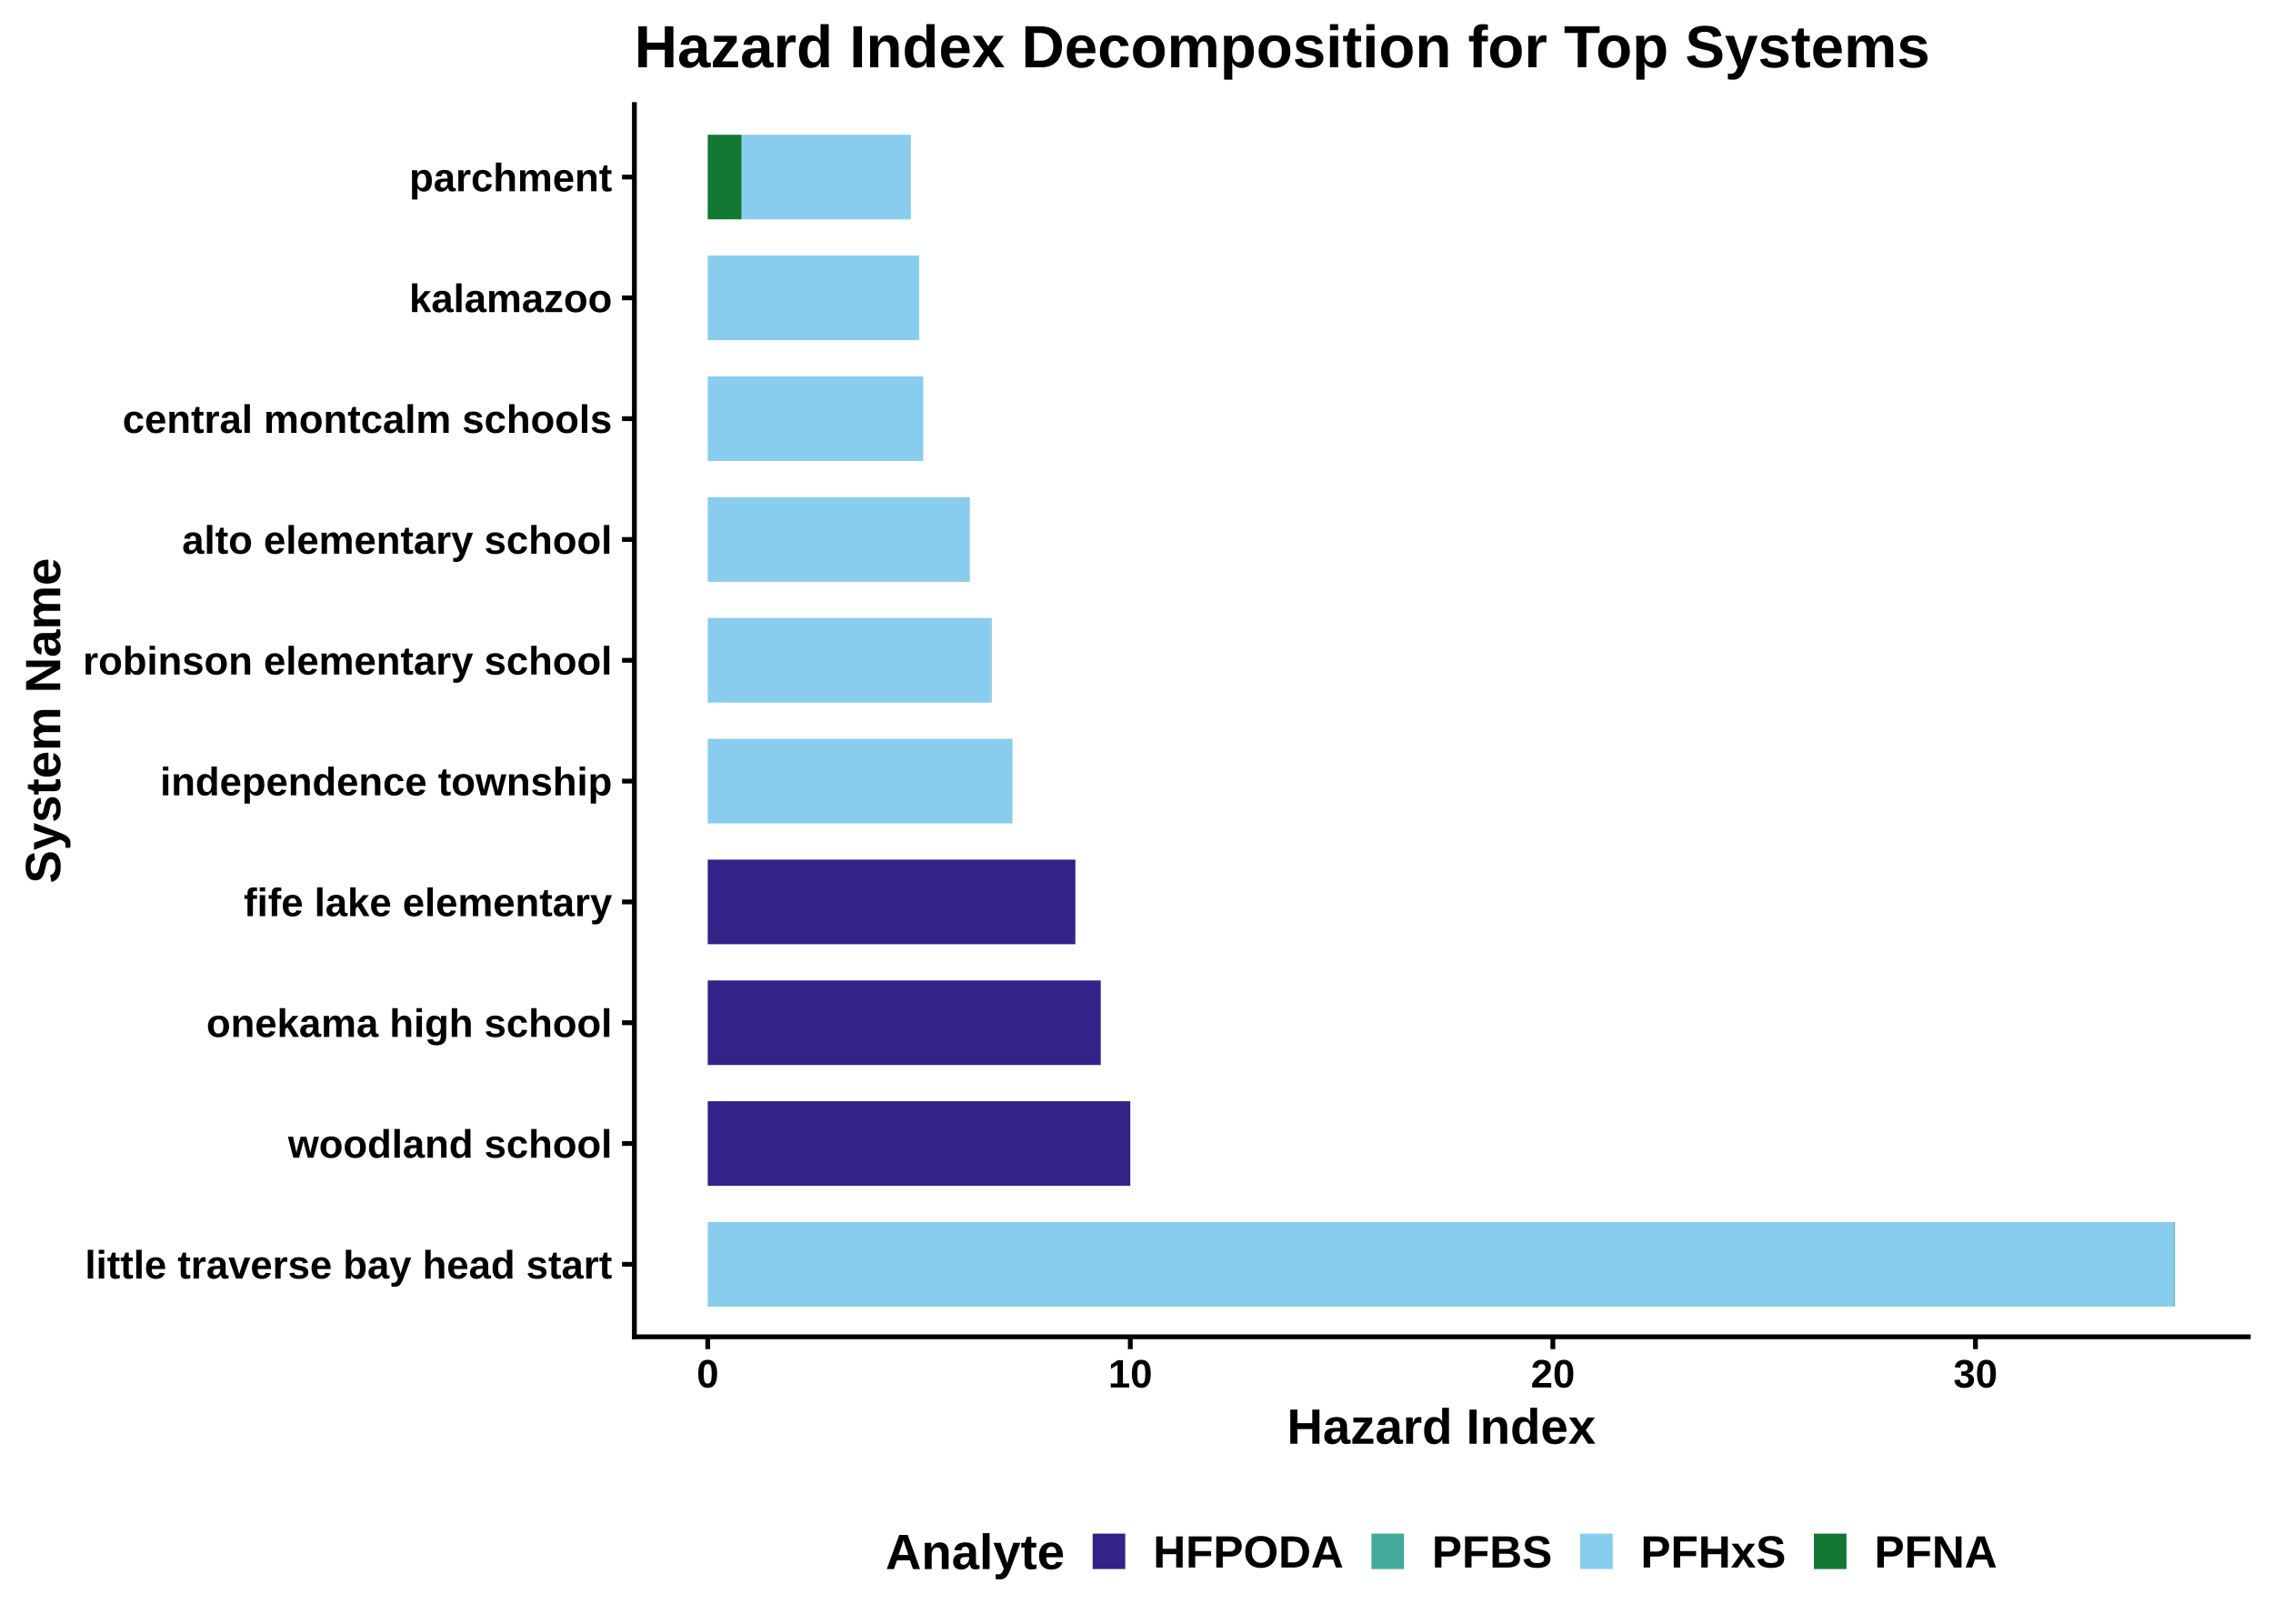
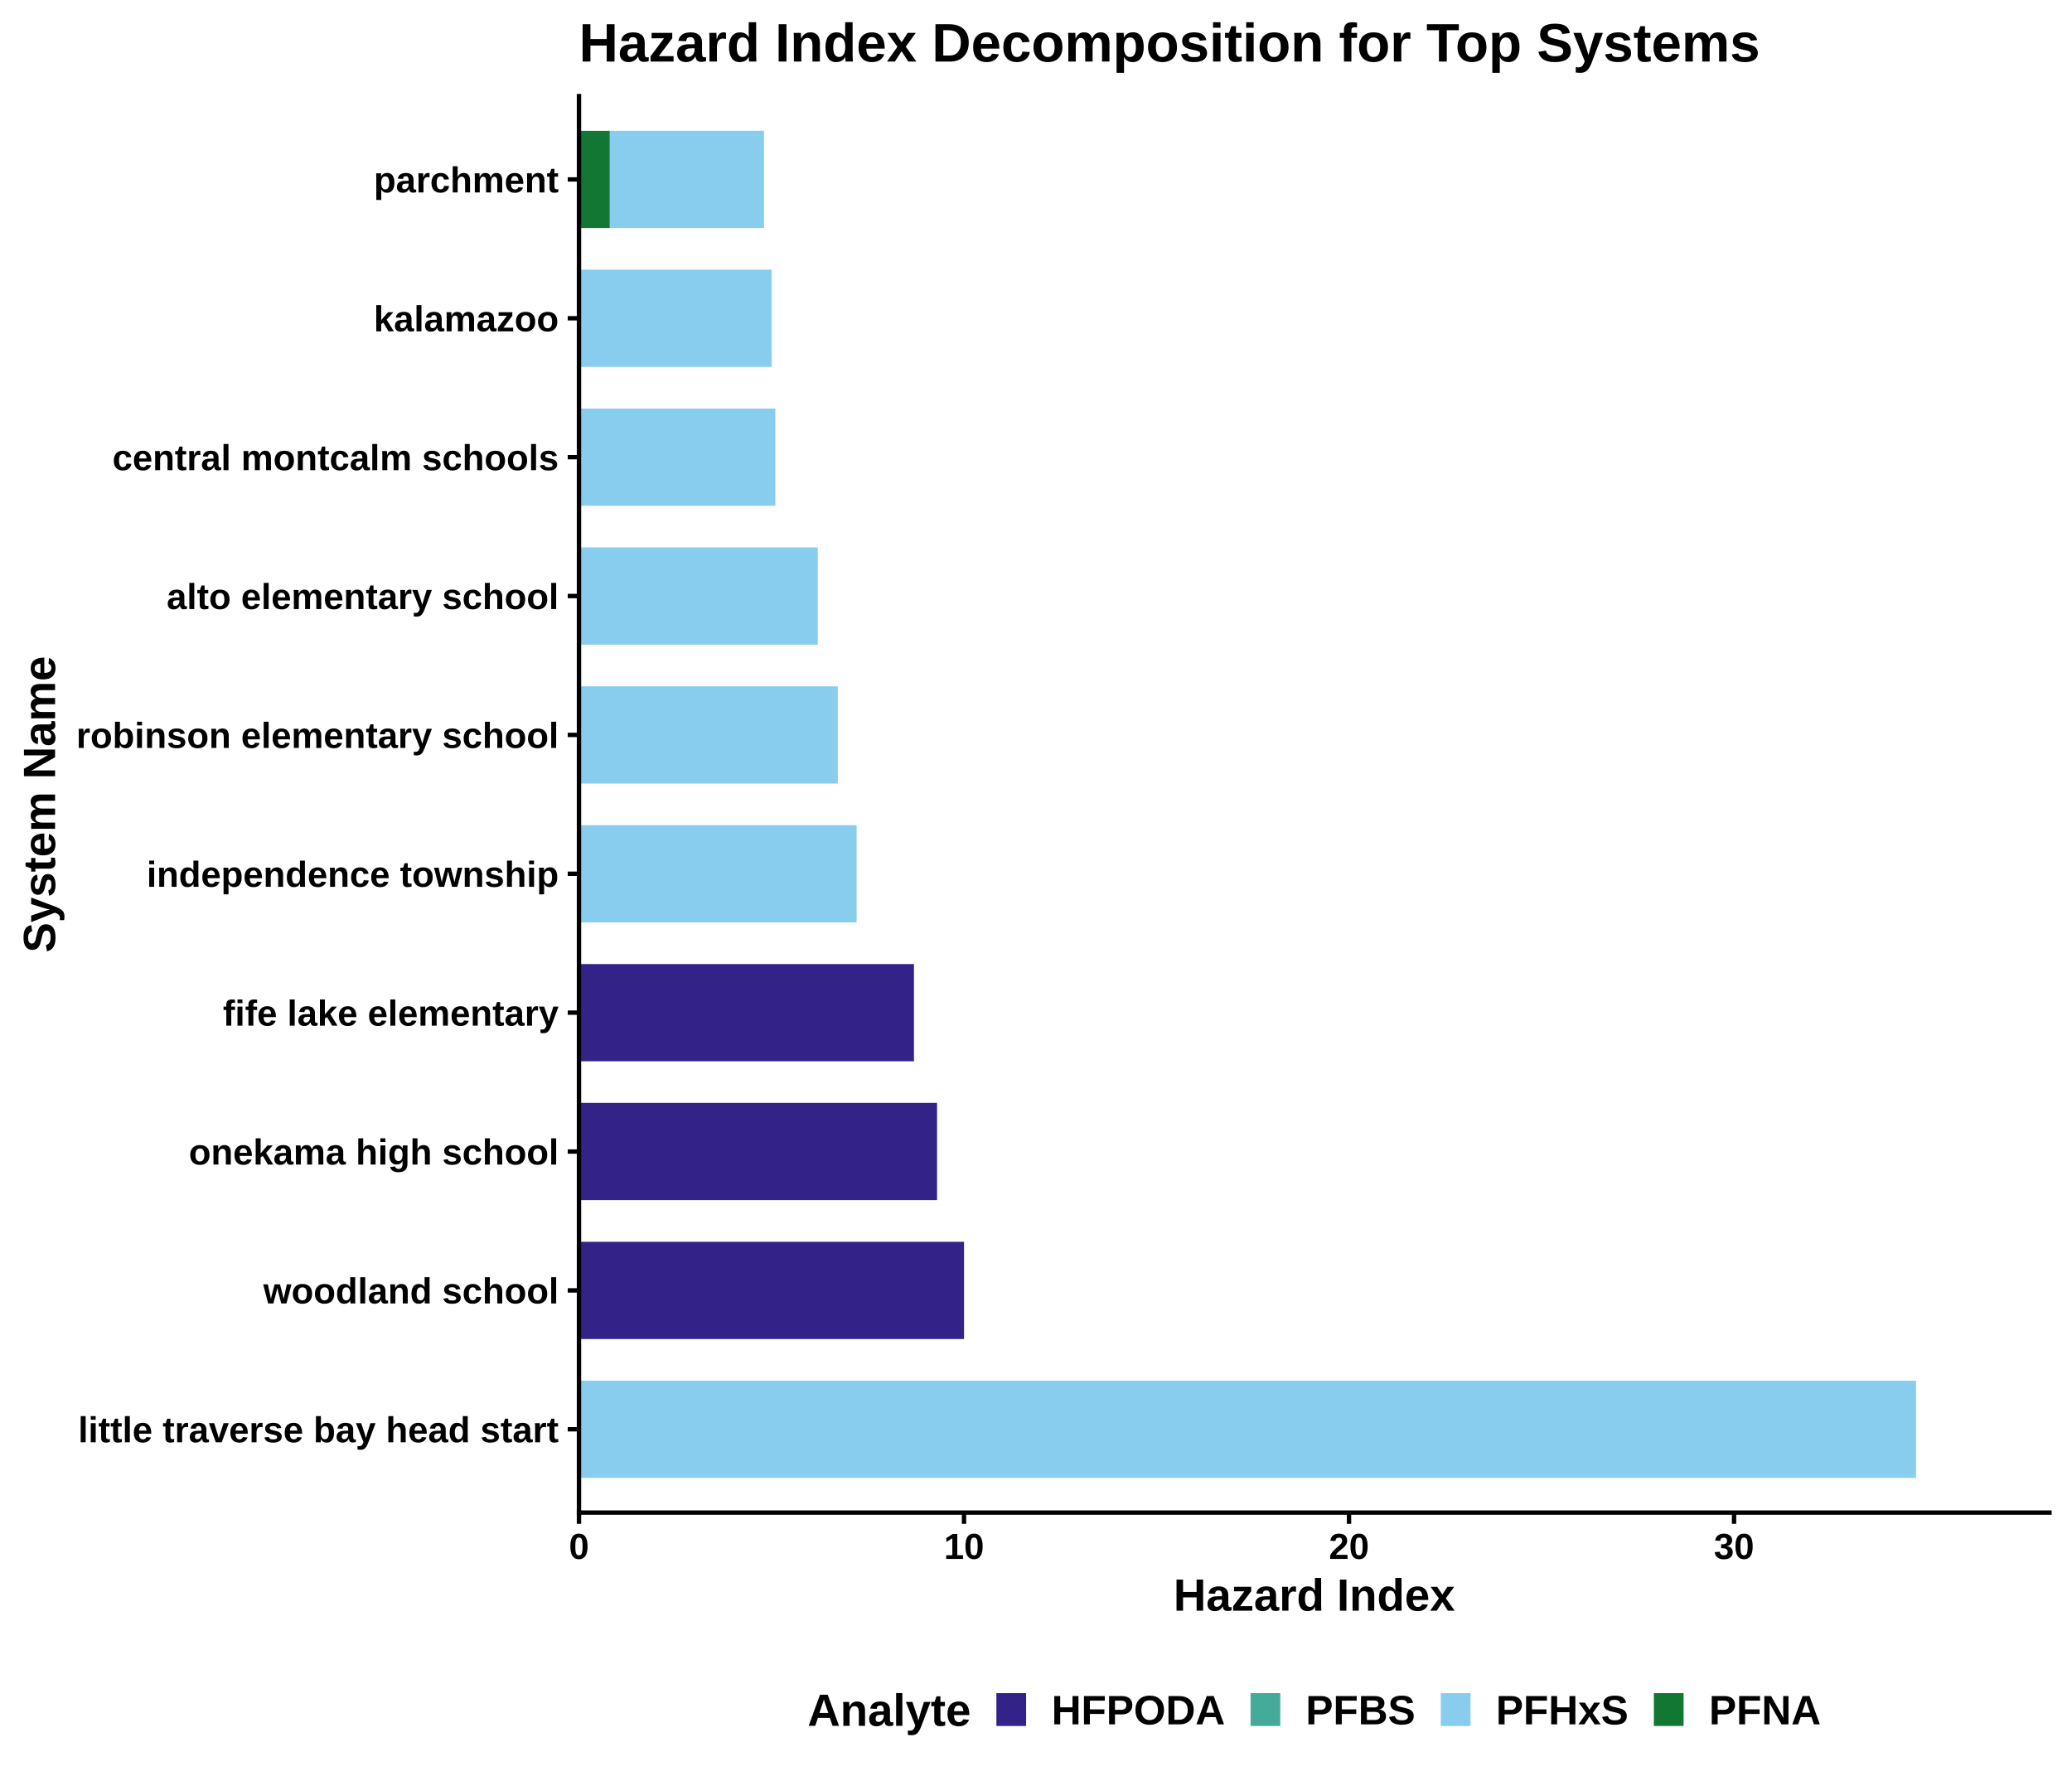
- <svg xmlns="http://www.w3.org/2000/svg" width="1008.00pt" height="720.00pt" viewBox="0 0 1008.00 720.00">
-   <g class="svglite">
-     <defs>
-       <style type="text/css">
+ <svg xmlns="http://www.w3.org/2000/svg" class="svglite" width="1008.00pt" height="864.00pt" viewBox="0 0 1008.00 864.00">
+   <defs>
+     <style type="text/css">
    .svglite line, .svglite polyline, .svglite polygon, .svglite path, .svglite rect, .svglite circle {
      fill: none;
      stroke: #000000;
      stroke-linecap: round;
      stroke-linejoin: round;
      stroke-miterlimit: 10.00;
    }
    .svglite text {
      white-space: pre;
    }
-     .svglite g.glyphgroup path {
-       fill: inherit;
-       stroke: none;
-     }
  </style>
-     </defs>
-     <rect width="100%" height="100%" style="stroke: none; fill: #FFFFFF;" />
-     <defs>
-       <clipPath id="cpMC4wMHwxMDA4LjAwfDAuMDB8NzIwLjAw">
-         <rect x="0.00" y="0.00" width="1008.00" height="720.00" />
-       </clipPath>
-     </defs>
-     <g clip-path="url(#cpMC4wMHwxMDA4LjAwfDAuMDB8NzIwLjAw)">
-       <rect x="0.00" y="0.00" width="1008.00" height="720.00" style="stroke-width: 2.13; stroke: none; fill: #FFFFFF;" />
-     </g>
-     <defs>
-       <clipPath id="cpMjgxLjMzfDk5Ny4wNHw0Ni4zN3w1OTIuNzc=">
-         <rect x="281.33" y="46.37" width="715.71" height="546.41" />
-       </clipPath>
-     </defs>
-     <g clip-path="url(#cpMjgxLjMzfDk5Ny4wNHw0Ni4zN3w1OTIuNzc=)">
-       <rect x="281.33" y="46.37" width="715.71" height="546.41" style="stroke-width: 2.13; stroke: none; fill: #FFFFFF;" />
-       <rect x="430.11" y="220.47" width="0.00" height="37.50" style="stroke-width: 2.13; stroke: none; stroke-linecap: butt; stroke-linejoin: miter; fill: #332288;" />
-       <rect x="430.05" y="220.47" width="0.056" height="37.50" style="stroke-width: 2.13; stroke: none; stroke-linecap: butt; stroke-linejoin: miter; fill: #44AA99;" />
-       <rect x="313.86" y="220.47" width="116.18" height="37.50" style="stroke-width: 2.13; stroke: none; stroke-linecap: butt; stroke-linejoin: miter; fill: #88CCEE;" />
-       <rect x="313.86" y="220.47" width="0.00" height="37.50" style="stroke-width: 2.13; stroke: none; stroke-linecap: butt; stroke-linejoin: miter; fill: #117733;" />
-       <rect x="409.44" y="166.90" width="0.00" height="37.50" style="stroke-width: 2.13; stroke: none; stroke-linecap: butt; stroke-linejoin: miter; fill: #332288;" />
-       <rect x="409.44" y="166.90" width="0.00" height="37.50" style="stroke-width: 2.13; stroke: none; stroke-linecap: butt; stroke-linejoin: miter; fill: #44AA99;" />
-       <rect x="313.86" y="166.90" width="95.57" height="37.50" style="stroke-width: 2.13; stroke: none; stroke-linecap: butt; stroke-linejoin: miter; fill: #88CCEE;" />
-       <rect x="313.86" y="166.90" width="0.00" height="37.50" style="stroke-width: 2.13; stroke: none; stroke-linecap: butt; stroke-linejoin: miter; fill: #117733;" />
-       <rect x="313.86" y="381.18" width="163.03" height="37.50" style="stroke-width: 2.13; stroke: none; stroke-linecap: butt; stroke-linejoin: miter; fill: #332288;" />
-       <rect x="313.86" y="381.18" width="0.00" height="37.50" style="stroke-width: 2.13; stroke: none; stroke-linecap: butt; stroke-linejoin: miter; fill: #44AA99;" />
-       <rect x="313.86" y="381.18" width="0.00" height="37.50" style="stroke-width: 2.13; stroke: none; stroke-linecap: butt; stroke-linejoin: miter; fill: #88CCEE;" />
-       <rect x="313.86" y="381.18" width="0.00" height="37.50" style="stroke-width: 2.13; stroke: none; stroke-linecap: butt; stroke-linejoin: miter; fill: #117733;" />
-       <rect x="448.92" y="327.61" width="0.00" height="37.50" style="stroke-width: 2.13; stroke: none; stroke-linecap: butt; stroke-linejoin: miter; fill: #332288;" />
-       <rect x="448.79" y="327.61" width="0.13" height="37.50" style="stroke-width: 2.13; stroke: none; stroke-linecap: butt; stroke-linejoin: miter; fill: #44AA99;" />
-       <rect x="313.86" y="327.61" width="134.92" height="37.50" style="stroke-width: 2.13; stroke: none; stroke-linecap: butt; stroke-linejoin: miter; fill: #88CCEE;" />
-       <rect x="313.86" y="327.61" width="0.00" height="37.50" style="stroke-width: 2.13; stroke: none; stroke-linecap: butt; stroke-linejoin: miter; fill: #117733;" />
-       <rect x="407.67" y="113.33" width="0.00" height="37.50" style="stroke-width: 2.13; stroke: none; stroke-linecap: butt; stroke-linejoin: miter; fill: #332288;" />
-       <rect x="407.56" y="113.33" width="0.10" height="37.50" style="stroke-width: 2.13; stroke: none; stroke-linecap: butt; stroke-linejoin: miter; fill: #44AA99;" />
-       <rect x="313.86" y="113.33" width="93.70" height="37.50" style="stroke-width: 2.13; stroke: none; stroke-linecap: butt; stroke-linejoin: miter; fill: #88CCEE;" />
-       <rect x="313.86" y="113.33" width="0.00" height="37.50" style="stroke-width: 2.13; stroke: none; stroke-linecap: butt; stroke-linejoin: miter; fill: #117733;" />
-       <rect x="964.51" y="541.88" width="0.00" height="37.50" style="stroke-width: 2.13; stroke: none; stroke-linecap: butt; stroke-linejoin: miter; fill: #332288;" />
-       <rect x="964.12" y="541.88" width="0.38" height="37.50" style="stroke-width: 2.13; stroke: none; stroke-linecap: butt; stroke-linejoin: miter; fill: #44AA99;" />
-       <rect x="313.86" y="541.88" width="650.26" height="37.50" style="stroke-width: 2.13; stroke: none; stroke-linecap: butt; stroke-linejoin: miter; fill: #88CCEE;" />
-       <rect x="313.86" y="541.88" width="0.00" height="37.50" style="stroke-width: 2.13; stroke: none; stroke-linecap: butt; stroke-linejoin: miter; fill: #117733;" />
-       <rect x="313.86" y="434.75" width="174.28" height="37.50" style="stroke-width: 2.13; stroke: none; stroke-linecap: butt; stroke-linejoin: miter; fill: #332288;" />
-       <rect x="313.86" y="434.75" width="0.00" height="37.50" style="stroke-width: 2.13; stroke: none; stroke-linecap: butt; stroke-linejoin: miter; fill: #44AA99;" />
-       <rect x="313.86" y="434.75" width="0.00" height="37.50" style="stroke-width: 2.13; stroke: none; stroke-linecap: butt; stroke-linejoin: miter; fill: #88CCEE;" />
-       <rect x="313.86" y="434.75" width="0.00" height="37.50" style="stroke-width: 2.13; stroke: none; stroke-linecap: butt; stroke-linejoin: miter; fill: #117733;" />
-       <rect x="403.93" y="59.76" width="0.00" height="37.50" style="stroke-width: 2.13; stroke: none; stroke-linecap: butt; stroke-linejoin: miter; fill: #332288;" />
-       <rect x="403.81" y="59.76" width="0.11" height="37.50" style="stroke-width: 2.13; stroke: none; stroke-linecap: butt; stroke-linejoin: miter; fill: #44AA99;" />
-       <rect x="328.86" y="59.76" width="74.96" height="37.50" style="stroke-width: 2.13; stroke: none; stroke-linecap: butt; stroke-linejoin: miter; fill: #88CCEE;" />
-       <rect x="313.86" y="59.76" width="14.99" height="37.50" style="stroke-width: 2.13; stroke: none; stroke-linecap: butt; stroke-linejoin: miter; fill: #117733;" />
-       <rect x="439.70" y="274.04" width="0.00" height="37.50" style="stroke-width: 2.13; stroke: none; stroke-linecap: butt; stroke-linejoin: miter; fill: #332288;" />
-       <rect x="439.42" y="274.04" width="0.28" height="37.50" style="stroke-width: 2.13; stroke: none; stroke-linecap: butt; stroke-linejoin: miter; fill: #44AA99;" />
-       <rect x="313.86" y="274.04" width="125.55" height="37.50" style="stroke-width: 2.13; stroke: none; stroke-linecap: butt; stroke-linejoin: miter; fill: #88CCEE;" />
-       <rect x="313.86" y="274.04" width="0.00" height="37.50" style="stroke-width: 2.13; stroke: none; stroke-linecap: butt; stroke-linejoin: miter; fill: #117733;" />
-       <rect x="313.86" y="488.31" width="187.39" height="37.50" style="stroke-width: 2.13; stroke: none; stroke-linecap: butt; stroke-linejoin: miter; fill: #332288;" />
-       <rect x="313.86" y="488.31" width="0.00" height="37.50" style="stroke-width: 2.13; stroke: none; stroke-linecap: butt; stroke-linejoin: miter; fill: #44AA99;" />
-       <rect x="313.86" y="488.31" width="0.00" height="37.50" style="stroke-width: 2.13; stroke: none; stroke-linecap: butt; stroke-linejoin: miter; fill: #88CCEE;" />
-       <rect x="313.86" y="488.31" width="0.00" height="37.50" style="stroke-width: 2.13; stroke: none; stroke-linecap: butt; stroke-linejoin: miter; fill: #117733;" />
-     </g>
-     <g clip-path="url(#cpMC4wMHwxMDA4LjAwfDAuMDB8NzIwLjAw)">
-       <polyline points="281.33,592.77 281.33,46.37 " style="stroke-width: 2.13; stroke-linecap: square;" />
-       <text x="271.47" y="566.93" text-anchor="end" style="font-size: 17.60px; font-weight: bold; font-family: &quot;Arial&quot;;" textLength="233.69px" lengthAdjust="spacingAndGlyphs">little traverse bay head start</text>
-       <text x="271.47" y="513.36" text-anchor="end" style="font-size: 17.60px; font-weight: bold; font-family: &quot;Arial&quot;;" textLength="143.70px" lengthAdjust="spacingAndGlyphs">woodland school</text>
-       <text x="271.47" y="459.79" text-anchor="end" style="font-size: 17.60px; font-weight: bold; font-family: &quot;Arial&quot;;" textLength="179.89px" lengthAdjust="spacingAndGlyphs">onekama high school</text>
-       <text x="271.47" y="406.23" text-anchor="end" style="font-size: 17.60px; font-weight: bold; font-family: &quot;Arial&quot;;" textLength="163.30px" lengthAdjust="spacingAndGlyphs">fife lake elementary</text>
-       <text x="271.47" y="352.66" text-anchor="end" style="font-size: 17.60px; font-weight: bold; font-family: &quot;Arial&quot;;" textLength="200.41px" lengthAdjust="spacingAndGlyphs">independence township</text>
-       <text x="271.47" y="299.09" text-anchor="end" style="font-size: 17.60px; font-weight: bold; font-family: &quot;Arial&quot;;" textLength="234.64px" lengthAdjust="spacingAndGlyphs">robinson elementary school</text>
-       <text x="271.47" y="245.52" text-anchor="end" style="font-size: 17.60px; font-weight: bold; font-family: &quot;Arial&quot;;" textLength="190.66px" lengthAdjust="spacingAndGlyphs">alto elementary school</text>
-       <text x="271.47" y="191.95" text-anchor="end" style="font-size: 17.60px; font-weight: bold; font-family: &quot;Arial&quot;;" textLength="217.05px" lengthAdjust="spacingAndGlyphs">central montcalm schools</text>
-       <text x="271.47" y="138.38" text-anchor="end" style="font-size: 17.60px; font-weight: bold; font-family: &quot;Arial&quot;;" textLength="89.95px" lengthAdjust="spacingAndGlyphs">kalamazoo</text>
-       <text x="271.47" y="84.81" text-anchor="end" style="font-size: 17.60px; font-weight: bold; font-family: &quot;Arial&quot;;" textLength="89.94px" lengthAdjust="spacingAndGlyphs">parchment</text>
-       <polyline points="275.85,560.63 281.33,560.63 " style="stroke-width: 2.13; stroke-linecap: butt;" />
-       <polyline points="275.85,507.06 281.33,507.06 " style="stroke-width: 2.13; stroke-linecap: butt;" />
-       <polyline points="275.85,453.49 281.33,453.49 " style="stroke-width: 2.13; stroke-linecap: butt;" />
-       <polyline points="275.85,399.93 281.33,399.93 " style="stroke-width: 2.13; stroke-linecap: butt;" />
-       <polyline points="275.85,346.36 281.33,346.36 " style="stroke-width: 2.13; stroke-linecap: butt;" />
-       <polyline points="275.85,292.79 281.33,292.79 " style="stroke-width: 2.13; stroke-linecap: butt;" />
-       <polyline points="275.85,239.22 281.33,239.22 " style="stroke-width: 2.13; stroke-linecap: butt;" />
-       <polyline points="275.85,185.65 281.33,185.65 " style="stroke-width: 2.13; stroke-linecap: butt;" />
-       <polyline points="275.85,132.08 281.33,132.08 " style="stroke-width: 2.13; stroke-linecap: butt;" />
-       <polyline points="275.85,78.51 281.33,78.51 " style="stroke-width: 2.13; stroke-linecap: butt;" />
-       <polyline points="281.33,592.77 997.04,592.77 " style="stroke-width: 2.13; stroke-linecap: square;" />
-       <polyline points="313.86,598.25 313.86,592.77 " style="stroke-width: 2.13; stroke-linecap: butt;" />
-       <polyline points="501.26,598.25 501.26,592.77 " style="stroke-width: 2.13; stroke-linecap: butt;" />
-       <polyline points="688.65,598.25 688.65,592.77 " style="stroke-width: 2.13; stroke-linecap: butt;" />
-       <polyline points="876.05,598.25 876.05,592.77 " style="stroke-width: 2.13; stroke-linecap: butt;" />
-       <text x="313.86" y="615.24" text-anchor="middle" style="font-size: 17.60px; font-weight: bold; font-family: &quot;Arial&quot;;" textLength="9.78px" lengthAdjust="spacingAndGlyphs">0</text>
-       <text x="501.26" y="615.24" text-anchor="middle" style="font-size: 17.60px; font-weight: bold; font-family: &quot;Arial&quot;;" textLength="19.56px" lengthAdjust="spacingAndGlyphs">10</text>
-       <text x="688.65" y="615.24" text-anchor="middle" style="font-size: 17.60px; font-weight: bold; font-family: &quot;Arial&quot;;" textLength="19.56px" lengthAdjust="spacingAndGlyphs">20</text>
-       <text x="876.05" y="615.24" text-anchor="middle" style="font-size: 17.60px; font-weight: bold; font-family: &quot;Arial&quot;;" textLength="19.56px" lengthAdjust="spacingAndGlyphs">30</text>
-       <text x="639.19" y="640.18" text-anchor="middle" style="font-size: 22.00px; font-weight: bold; font-family: &quot;Arial&quot;;" textLength="136.92px" lengthAdjust="spacingAndGlyphs">Hazard Index</text>
-       <text transform="translate(26.71,319.57) rotate(-90)" text-anchor="middle" style="font-size: 22.00px; font-weight: bold; font-family: &quot;Arial&quot;;" textLength="144.30px" lengthAdjust="spacingAndGlyphs">System Name</text>
-       <rect x="381.75" y="666.73" width="514.87" height="42.31" style="stroke-width: 2.13; stroke: none; fill: #FFFFFF;" />
-       <text x="392.71" y="695.76" style="font-size: 22.00px; font-weight: bold; font-family: &quot;Arial&quot;;" textLength="79.47px" lengthAdjust="spacingAndGlyphs">Analyte</text>
-       <rect x="483.14" y="678.62" width="17.28" height="18.53" style="stroke-width: 2.13; stroke: none; fill: #FFFFFF;" />
-       <rect x="484.56" y="680.04" width="14.45" height="15.70" style="stroke-width: 2.13; stroke: none; stroke-linecap: butt; stroke-linejoin: miter; fill: #332288;" />
-       <rect x="606.78" y="678.62" width="17.28" height="18.53" style="stroke-width: 2.13; stroke: none; fill: #FFFFFF;" />
-       <rect x="608.19" y="680.04" width="14.45" height="15.70" style="stroke-width: 2.13; stroke: none; stroke-linecap: butt; stroke-linejoin: miter; fill: #44AA99;" />
-       <rect x="699.32" y="678.62" width="17.28" height="18.53" style="stroke-width: 2.13; stroke: none; fill: #FFFFFF;" />
-       <rect x="700.73" y="680.04" width="14.45" height="15.70" style="stroke-width: 2.13; stroke: none; stroke-linecap: butt; stroke-linejoin: miter; fill: #88CCEE;" />
-       <rect x="802.98" y="678.62" width="17.28" height="18.53" style="stroke-width: 2.13; stroke: none; fill: #FFFFFF;" />
-       <rect x="804.40" y="680.04" width="14.45" height="15.70" style="stroke-width: 2.13; stroke: none; stroke-linecap: butt; stroke-linejoin: miter; fill: #117733;" />
-       <text x="511.38" y="695.05" style="font-size: 20.00px; font-weight: bold; font-family: &quot;Arial&quot;;" textLength="84.44px" lengthAdjust="spacingAndGlyphs">HFPODA</text>
-       <text x="635.01" y="695.05" style="font-size: 20.00px; font-weight: bold; font-family: &quot;Arial&quot;;" textLength="53.34px" lengthAdjust="spacingAndGlyphs">PFBS</text>
-       <text x="727.56" y="695.05" style="font-size: 20.00px; font-weight: bold; font-family: &quot;Arial&quot;;" textLength="64.47px" lengthAdjust="spacingAndGlyphs">PFHxS</text>
-       <text x="831.22" y="695.05" style="font-size: 20.00px; font-weight: bold; font-family: &quot;Arial&quot;;" textLength="54.44px" lengthAdjust="spacingAndGlyphs">PFNA</text>
-       <text x="281.33" y="29.85" style="font-size: 26.40px; font-weight: bold; font-family: &quot;Arial&quot;;" textLength="574.31px" lengthAdjust="spacingAndGlyphs">Hazard Index Decomposition for Top Systems</text>
-     </g>
+   </defs>
+   <rect width="100%" height="100%" style="stroke: none; fill: #FFFFFF;" />
+   <defs>
+     <clipPath id="cpMC4wMHwxMDA4LjAwfDAuMDB8ODY0LjAw">
+       <rect x="0.00" y="0.00" width="1008.00" height="864.00" />
+     </clipPath>
+   </defs>
+   <g clip-path="url(#cpMC4wMHwxMDA4LjAwfDAuMDB8ODY0LjAw)">
+     <rect x="0.00" y="0" width="1008.00" height="864.00" style="stroke-width: 2.13; stroke: none; fill: #FFFFFF;" />
+   </g>
+   <defs>
+     <clipPath id="cpMjgxLjY3fDk5Ny4wNHw0Ni43NXw3MzUuOTE=">
+       <rect x="281.67" y="46.75" width="715.37" height="689.16" />
+     </clipPath>
+   </defs>
+   <g clip-path="url(#cpMjgxLjY3fDk5Ny4wNHw0Ni43NXw3MzUuOTE=)">
+     <rect x="281.67" y="46.75" width="715.37" height="689.16" style="stroke-width: 2.13; stroke: none; fill: #FFFFFF;" />
+     <rect x="397.86" y="266.34" width="0.00" height="47.30" style="stroke-width: 2.13; stroke: none; stroke-linecap: butt; stroke-linejoin: miter; fill: #332288;" />
+     <rect x="397.80" y="266.34" width="0.056" height="47.30" style="stroke-width: 2.13; stroke: none; stroke-linecap: butt; stroke-linejoin: miter; fill: #44AA99;" />
+     <rect x="281.67" y="266.34" width="116.13" height="47.30" style="stroke-width: 2.13; stroke: none; stroke-linecap: butt; stroke-linejoin: miter; fill: #88CCEE;" />
+     <rect x="281.67" y="266.34" width="0.00" height="47.30" style="stroke-width: 2.13; stroke: none; stroke-linecap: butt; stroke-linejoin: miter; fill: #117733;" />
+     <rect x="377.20" y="198.77" width="0.00" height="47.30" style="stroke-width: 2.13; stroke: none; stroke-linecap: butt; stroke-linejoin: miter; fill: #332288;" />
+     <rect x="377.20" y="198.77" width="0.00" height="47.30" style="stroke-width: 2.13; stroke: none; stroke-linecap: butt; stroke-linejoin: miter; fill: #44AA99;" />
+     <rect x="281.67" y="198.77" width="95.53" height="47.30" style="stroke-width: 2.13; stroke: none; stroke-linecap: butt; stroke-linejoin: miter; fill: #88CCEE;" />
+     <rect x="281.67" y="198.77" width="0.00" height="47.30" style="stroke-width: 2.13; stroke: none; stroke-linecap: butt; stroke-linejoin: miter; fill: #117733;" />
+     <rect x="281.67" y="469.03" width="162.96" height="47.30" style="stroke-width: 2.13; stroke: none; stroke-linecap: butt; stroke-linejoin: miter; fill: #332288;" />
+     <rect x="281.67" y="469.03" width="0.00" height="47.30" style="stroke-width: 2.13; stroke: none; stroke-linecap: butt; stroke-linejoin: miter; fill: #44AA99;" />
+     <rect x="281.67" y="469.03" width="0.00" height="47.30" style="stroke-width: 2.13; stroke: none; stroke-linecap: butt; stroke-linejoin: miter; fill: #88CCEE;" />
+     <rect x="281.67" y="469.03" width="0.00" height="47.30" style="stroke-width: 2.13; stroke: none; stroke-linecap: butt; stroke-linejoin: miter; fill: #117733;" />
+     <rect x="416.66" y="401.47" width="0.00" height="47.30" style="stroke-width: 2.13; stroke: none; stroke-linecap: butt; stroke-linejoin: miter; fill: #332288;" />
+     <rect x="416.53" y="401.47" width="0.13" height="47.30" style="stroke-width: 2.13; stroke: none; stroke-linecap: butt; stroke-linejoin: miter; fill: #44AA99;" />
+     <rect x="281.67" y="401.47" width="134.86" height="47.30" style="stroke-width: 2.13; stroke: none; stroke-linecap: butt; stroke-linejoin: miter; fill: #88CCEE;" />
+     <rect x="281.67" y="401.47" width="0.00" height="47.30" style="stroke-width: 2.13; stroke: none; stroke-linecap: butt; stroke-linejoin: miter; fill: #117733;" />
+     <rect x="375.43" y="131.21" width="0.00" height="47.30" style="stroke-width: 2.13; stroke: none; stroke-linecap: butt; stroke-linejoin: miter; fill: #332288;" />
+     <rect x="375.32" y="131.21" width="0.10" height="47.30" style="stroke-width: 2.13; stroke: none; stroke-linecap: butt; stroke-linejoin: miter; fill: #44AA99;" />
+     <rect x="281.67" y="131.21" width="93.65" height="47.30" style="stroke-width: 2.13; stroke: none; stroke-linecap: butt; stroke-linejoin: miter; fill: #88CCEE;" />
+     <rect x="281.67" y="131.21" width="0.00" height="47.30" style="stroke-width: 2.13; stroke: none; stroke-linecap: butt; stroke-linejoin: miter; fill: #117733;" />
+     <rect x="932.01" y="671.72" width="0.00" height="47.30" style="stroke-width: 2.13; stroke: none; stroke-linecap: butt; stroke-linejoin: miter; fill: #332288;" />
+     <rect x="931.62" y="671.72" width="0.38" height="47.30" style="stroke-width: 2.13; stroke: none; stroke-linecap: butt; stroke-linejoin: miter; fill: #44AA99;" />
+     <rect x="281.67" y="671.72" width="649.95" height="47.30" style="stroke-width: 2.13; stroke: none; stroke-linecap: butt; stroke-linejoin: miter; fill: #88CCEE;" />
+     <rect x="281.67" y="671.72" width="0.00" height="47.30" style="stroke-width: 2.13; stroke: none; stroke-linecap: butt; stroke-linejoin: miter; fill: #117733;" />
+     <rect x="281.67" y="536.59" width="174.19" height="47.30" style="stroke-width: 2.13; stroke: none; stroke-linecap: butt; stroke-linejoin: miter; fill: #332288;" />
+     <rect x="281.67" y="536.59" width="0.00" height="47.30" style="stroke-width: 2.13; stroke: none; stroke-linecap: butt; stroke-linejoin: miter; fill: #44AA99;" />
+     <rect x="281.67" y="536.59" width="0.00" height="47.30" style="stroke-width: 2.13; stroke: none; stroke-linecap: butt; stroke-linejoin: miter; fill: #88CCEE;" />
+     <rect x="281.67" y="536.59" width="0.00" height="47.30" style="stroke-width: 2.13; stroke: none; stroke-linecap: butt; stroke-linejoin: miter; fill: #117733;" />
+     <rect x="371.69" y="63.64" width="0.00" height="47.30" style="stroke-width: 2.13; stroke: none; stroke-linecap: butt; stroke-linejoin: miter; fill: #332288;" />
+     <rect x="371.58" y="63.64" width="0.11" height="47.30" style="stroke-width: 2.13; stroke: none; stroke-linecap: butt; stroke-linejoin: miter; fill: #44AA99;" />
+     <rect x="296.66" y="63.64" width="74.92" height="47.30" style="stroke-width: 2.13; stroke: none; stroke-linecap: butt; stroke-linejoin: miter; fill: #88CCEE;" />
+     <rect x="281.67" y="63.64" width="14.98" height="47.30" style="stroke-width: 2.13; stroke: none; stroke-linecap: butt; stroke-linejoin: miter; fill: #117733;" />
+     <rect x="407.45" y="333.90" width="0.00" height="47.30" style="stroke-width: 2.13; stroke: none; stroke-linecap: butt; stroke-linejoin: miter; fill: #332288;" />
+     <rect x="407.17" y="333.90" width="0.28" height="47.30" style="stroke-width: 2.13; stroke: none; stroke-linecap: butt; stroke-linejoin: miter; fill: #44AA99;" />
+     <rect x="281.67" y="333.90" width="125.50" height="47.30" style="stroke-width: 2.13; stroke: none; stroke-linecap: butt; stroke-linejoin: miter; fill: #88CCEE;" />
+     <rect x="281.67" y="333.90" width="0.00" height="47.30" style="stroke-width: 2.13; stroke: none; stroke-linecap: butt; stroke-linejoin: miter; fill: #117733;" />
+     <rect x="281.67" y="604.16" width="187.31" height="47.30" style="stroke-width: 2.13; stroke: none; stroke-linecap: butt; stroke-linejoin: miter; fill: #332288;" />
+     <rect x="281.67" y="604.16" width="0.00" height="47.30" style="stroke-width: 2.13; stroke: none; stroke-linecap: butt; stroke-linejoin: miter; fill: #44AA99;" />
+     <rect x="281.67" y="604.16" width="0.00" height="47.30" style="stroke-width: 2.13; stroke: none; stroke-linecap: butt; stroke-linejoin: miter; fill: #88CCEE;" />
+     <rect x="281.67" y="604.16" width="0.00" height="47.30" style="stroke-width: 2.13; stroke: none; stroke-linecap: butt; stroke-linejoin: miter; fill: #117733;" />
+   </g>
+   <g clip-path="url(#cpMC4wMHwxMDA4LjAwfDAuMDB8ODY0LjAw)">
+     <polyline points="281.67,735.91 281.67,46.75 " style="stroke-width: 2.13; stroke-linecap: square;" />
+     <text x="271.81" y="701.70" text-anchor="end" style="font-size: 17.60px; font-weight: bold; font-family: &quot;Arial&quot;;" textLength="233.73px" lengthAdjust="spacingAndGlyphs">little traverse bay head start</text>
+     <text x="271.81" y="634.14" text-anchor="end" style="font-size: 17.60px; font-weight: bold; font-family: &quot;Arial&quot;;" textLength="143.70px" lengthAdjust="spacingAndGlyphs">woodland school</text>
+     <text x="271.81" y="566.57" text-anchor="end" style="font-size: 17.60px; font-weight: bold; font-family: &quot;Arial&quot;;" textLength="179.91px" lengthAdjust="spacingAndGlyphs">onekama high school</text>
+     <text x="271.81" y="499.01" text-anchor="end" style="font-size: 17.60px; font-weight: bold; font-family: &quot;Arial&quot;;" textLength="163.33px" lengthAdjust="spacingAndGlyphs">fife lake elementary</text>
+     <text x="271.81" y="431.45" text-anchor="end" style="font-size: 17.60px; font-weight: bold; font-family: &quot;Arial&quot;;" textLength="200.42px" lengthAdjust="spacingAndGlyphs">independence township</text>
+     <text x="271.81" y="363.88" text-anchor="end" style="font-size: 17.60px; font-weight: bold; font-family: &quot;Arial&quot;;" textLength="234.67px" lengthAdjust="spacingAndGlyphs">robinson elementary school</text>
+     <text x="271.81" y="296.32" text-anchor="end" style="font-size: 17.60px; font-weight: bold; font-family: &quot;Arial&quot;;" textLength="190.68px" lengthAdjust="spacingAndGlyphs">alto elementary school</text>
+     <text x="271.81" y="228.75" text-anchor="end" style="font-size: 17.60px; font-weight: bold; font-family: &quot;Arial&quot;;" textLength="217.08px" lengthAdjust="spacingAndGlyphs">central montcalm schools</text>
+     <text x="271.81" y="161.19" text-anchor="end" style="font-size: 17.60px; font-weight: bold; font-family: &quot;Arial&quot;;" textLength="89.97px" lengthAdjust="spacingAndGlyphs">kalamazoo</text>
+     <text x="271.81" y="93.62" text-anchor="end" style="font-size: 17.60px; font-weight: bold; font-family: &quot;Arial&quot;;" textLength="89.96px" lengthAdjust="spacingAndGlyphs">parchment</text>
+     <polyline points="276.19,695.37 281.67,695.37 " style="stroke-width: 2.13; stroke-linecap: butt;" />
+     <polyline points="276.19,627.81 281.67,627.81 " style="stroke-width: 2.13; stroke-linecap: butt;" />
+     <polyline points="276.19,560.24 281.67,560.24 " style="stroke-width: 2.13; stroke-linecap: butt;" />
+     <polyline points="276.19,492.68 281.67,492.68 " style="stroke-width: 2.13; stroke-linecap: butt;" />
+     <polyline points="276.19,425.11 281.67,425.11 " style="stroke-width: 2.13; stroke-linecap: butt;" />
+     <polyline points="276.19,357.55 281.67,357.55 " style="stroke-width: 2.13; stroke-linecap: butt;" />
+     <polyline points="276.19,289.98 281.67,289.98 " style="stroke-width: 2.13; stroke-linecap: butt;" />
+     <polyline points="276.19,222.42 281.67,222.42 " style="stroke-width: 2.13; stroke-linecap: butt;" />
+     <polyline points="276.19,154.85 281.67,154.85 " style="stroke-width: 2.13; stroke-linecap: butt;" />
+     <polyline points="276.19,87.29 281.67,87.29 " style="stroke-width: 2.13; stroke-linecap: butt;" />
+     <polyline points="281.67,735.91 997.04,735.91 " style="stroke-width: 2.13; stroke-linecap: square;" />
+     <polyline points="281.67,741.39 281.67,735.91 " style="stroke-width: 2.13; stroke-linecap: butt;" />
+     <polyline points="468.98,741.39 468.98,735.91 " style="stroke-width: 2.13; stroke-linecap: butt;" />
+     <polyline points="656.28,741.39 656.28,735.91 " style="stroke-width: 2.13; stroke-linecap: butt;" />
+     <polyline points="843.59,741.39 843.59,735.91 " style="stroke-width: 2.13; stroke-linecap: butt;" />
+     <text x="281.67" y="758.44" text-anchor="middle" style="font-size: 17.60px; font-weight: bold; font-family: &quot;Arial&quot;;" textLength="9.78px" lengthAdjust="spacingAndGlyphs">0</text>
+     <text x="468.98" y="758.44" text-anchor="middle" style="font-size: 17.60px; font-weight: bold; font-family: &quot;Arial&quot;;" textLength="19.57px" lengthAdjust="spacingAndGlyphs">10</text>
+     <text x="656.28" y="758.44" text-anchor="middle" style="font-size: 17.60px; font-weight: bold; font-family: &quot;Arial&quot;;" textLength="19.57px" lengthAdjust="spacingAndGlyphs">20</text>
+     <text x="843.59" y="758.44" text-anchor="middle" style="font-size: 17.60px; font-weight: bold; font-family: &quot;Arial&quot;;" textLength="19.57px" lengthAdjust="spacingAndGlyphs">30</text>
+     <text x="639.36" y="783.64" text-anchor="middle" style="font-size: 22.00px; font-weight: bold; font-family: &quot;Arial&quot;;" textLength="136.97px" lengthAdjust="spacingAndGlyphs">Hazard Index</text>
+     <text transform="translate(26.79,391.33) rotate(-90)" text-anchor="middle" style="font-size: 22.00px; font-weight: bold; font-family: &quot;Arial&quot;;" textLength="144.33px" lengthAdjust="spacingAndGlyphs">System Name</text>
+     <rect x="381.90" y="810.42" width="514.91" height="42.62" style="stroke-width: 2.13; stroke: none; fill: #FFFFFF;" />
+     <text x="392.86" y="839.65" style="font-size: 22.00px; font-weight: bold; font-family: &quot;Arial&quot;;" textLength="79.50px" lengthAdjust="spacingAndGlyphs">Analyte</text>
+     <rect x="483.31" y="822.33" width="17.28" height="18.81" style="stroke-width: 2.13; stroke: none; fill: #FFFFFF;" />
+     <rect x="484.73" y="823.74" width="14.45" height="15.98" style="stroke-width: 2.13; stroke: none; stroke-linecap: butt; stroke-linejoin: miter; fill: #332288;" />
+     <rect x="606.96" y="822.33" width="17.28" height="18.81" style="stroke-width: 2.13; stroke: none; fill: #FFFFFF;" />
+     <rect x="608.38" y="823.74" width="14.45" height="15.98" style="stroke-width: 2.13; stroke: none; stroke-linecap: butt; stroke-linejoin: miter; fill: #44AA99;" />
+     <rect x="699.50" y="822.33" width="17.28" height="18.81" style="stroke-width: 2.13; stroke: none; fill: #FFFFFF;" />
+     <rect x="700.92" y="823.74" width="14.45" height="15.98" style="stroke-width: 2.13; stroke: none; stroke-linecap: butt; stroke-linejoin: miter; fill: #88CCEE;" />
+     <rect x="803.17" y="822.33" width="17.28" height="18.81" style="stroke-width: 2.13; stroke: none; fill: #FFFFFF;" />
+     <rect x="804.59" y="823.74" width="14.45" height="15.98" style="stroke-width: 2.13; stroke: none; stroke-linecap: butt; stroke-linejoin: miter; fill: #117733;" />
+     <text x="511.55" y="838.93" style="font-size: 20.00px; font-weight: bold; font-family: &quot;Arial&quot;;" textLength="84.45px" lengthAdjust="spacingAndGlyphs">HFPODA</text>
+     <text x="635.20" y="838.93" style="font-size: 20.00px; font-weight: bold; font-family: &quot;Arial&quot;;" textLength="53.34px" lengthAdjust="spacingAndGlyphs">PFBS</text>
+     <text x="727.74" y="838.93" style="font-size: 20.00px; font-weight: bold; font-family: &quot;Arial&quot;;" textLength="64.47px" lengthAdjust="spacingAndGlyphs">PFHxS</text>
+     <text x="831.41" y="838.93" style="font-size: 20.00px; font-weight: bold; font-family: &quot;Arial&quot;;" textLength="54.45px" lengthAdjust="spacingAndGlyphs">PFNA</text>
+     <text x="281.67" y="29.95" style="font-size: 26.40px; font-weight: bold; font-family: &quot;Arial&quot;;" textLength="576.23px" lengthAdjust="spacingAndGlyphs">Hazard Index Decomposition for Top Systems</text>
  </g>
</svg>
